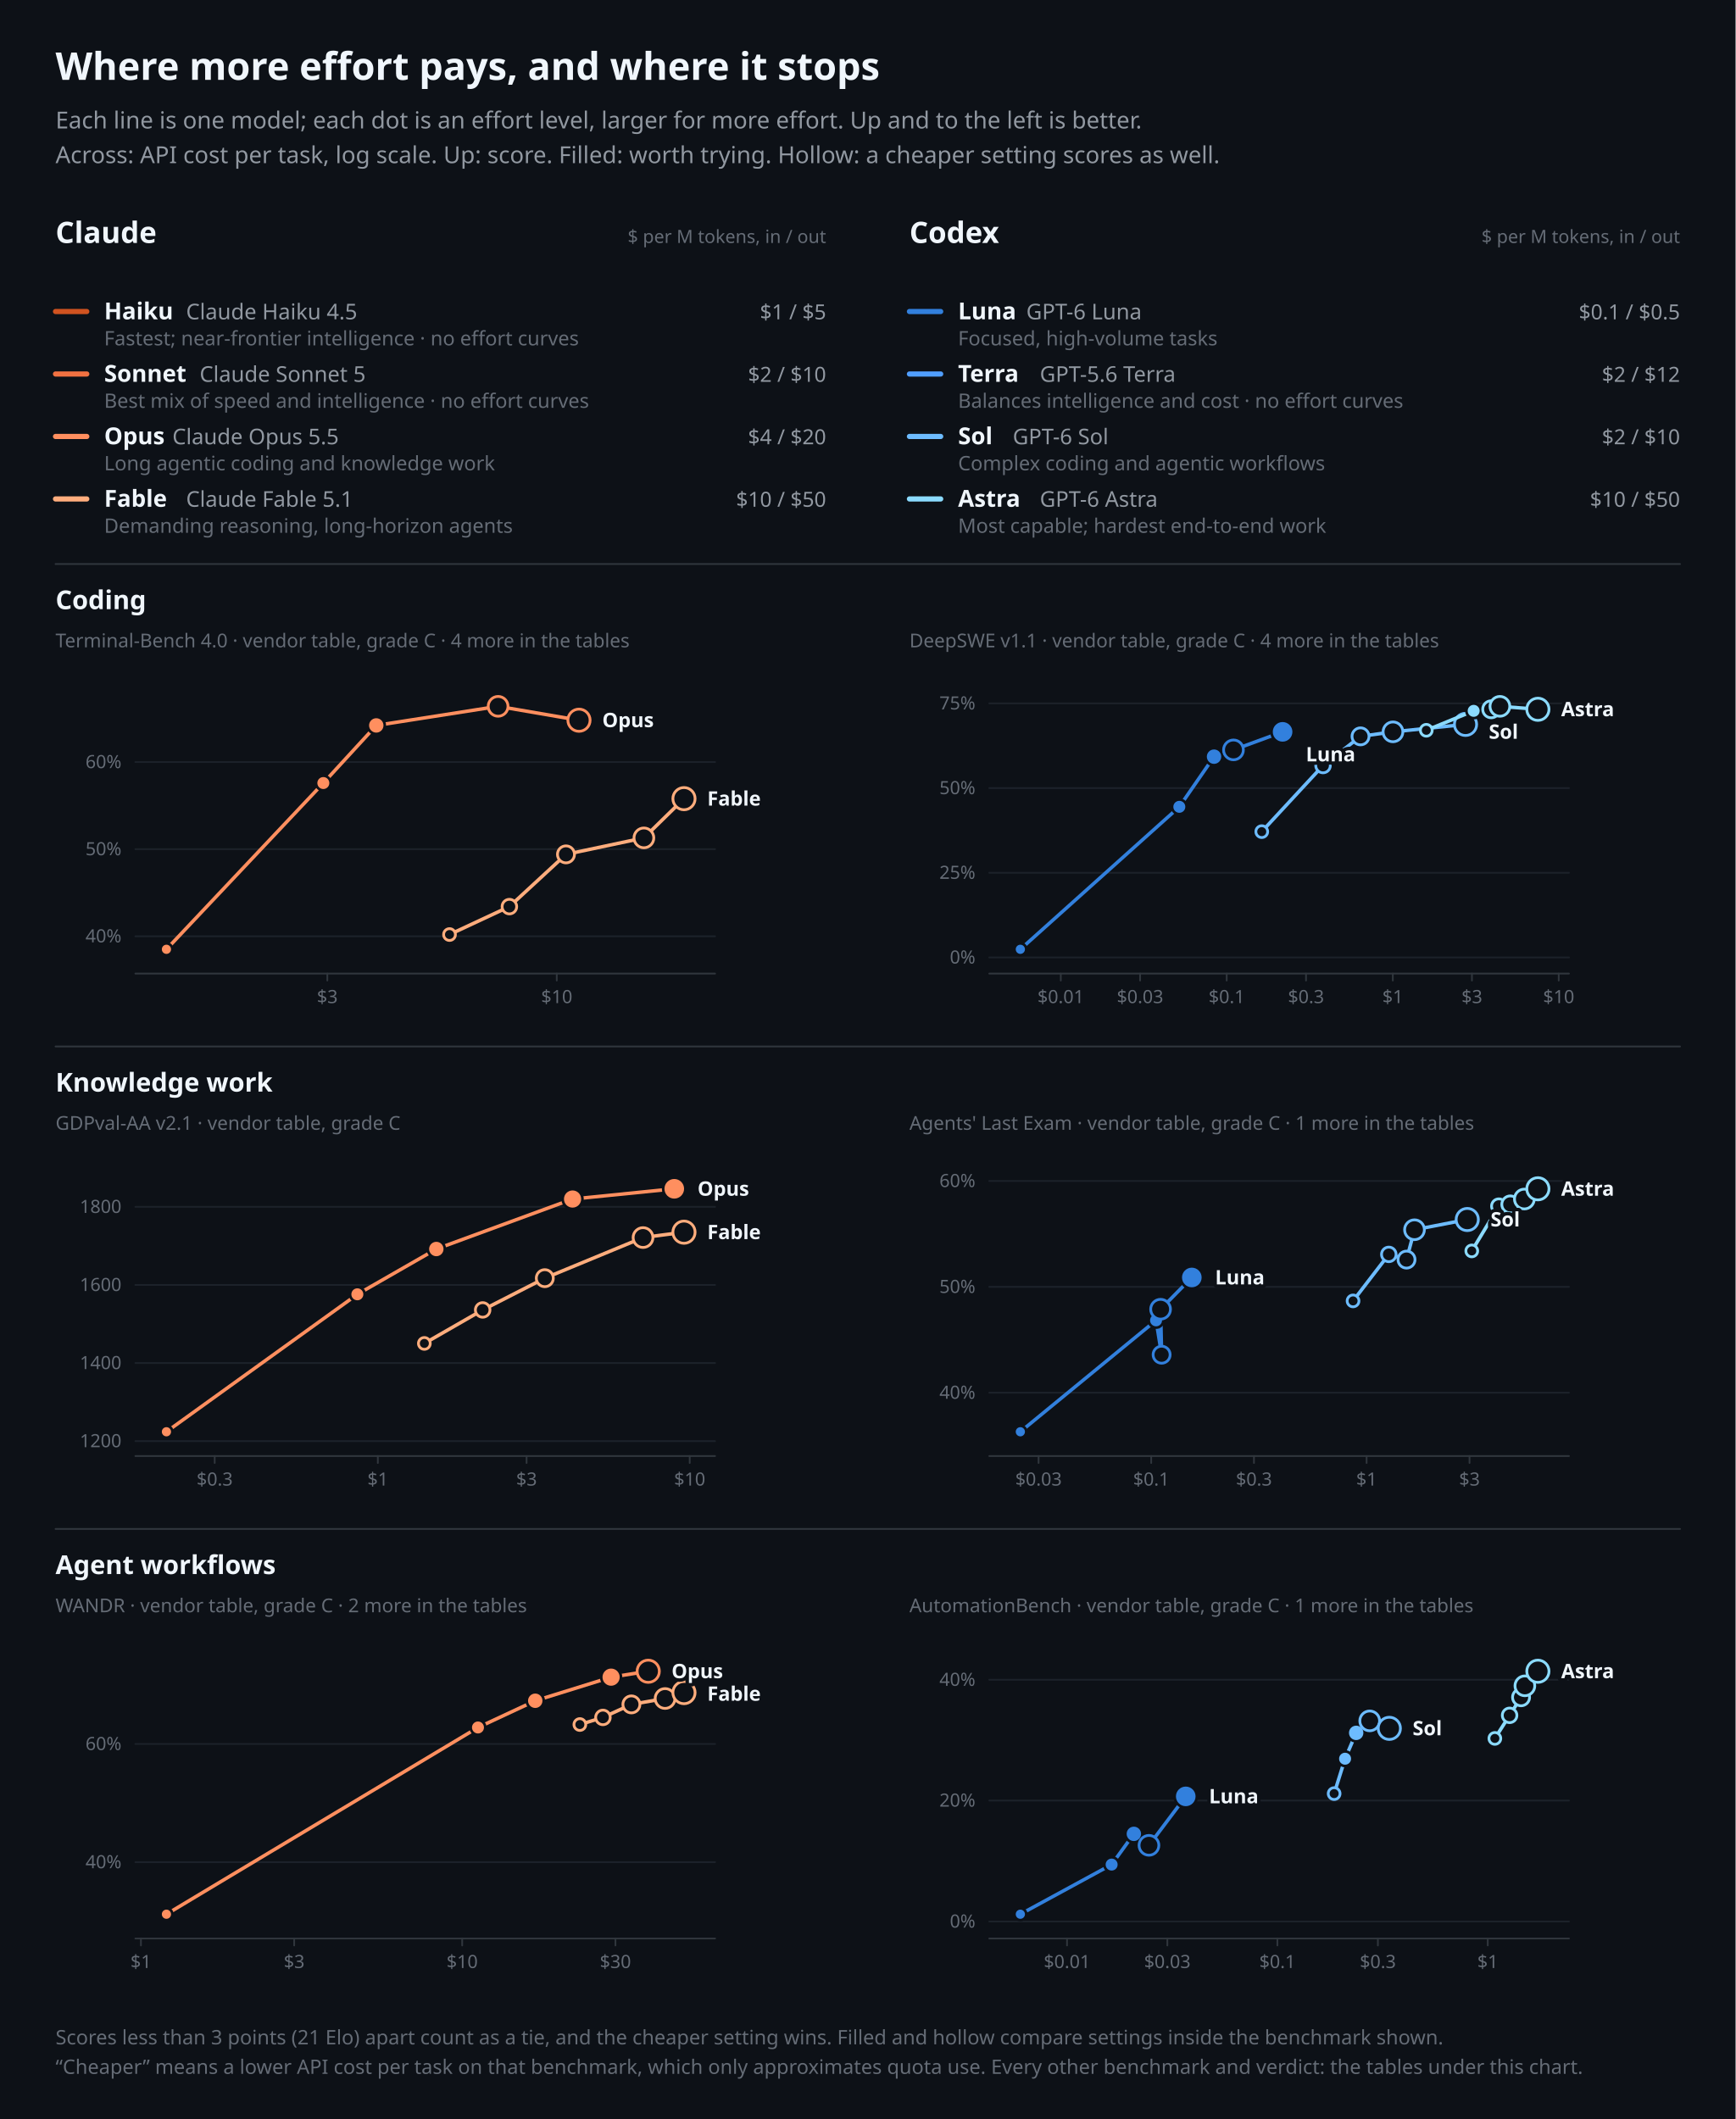
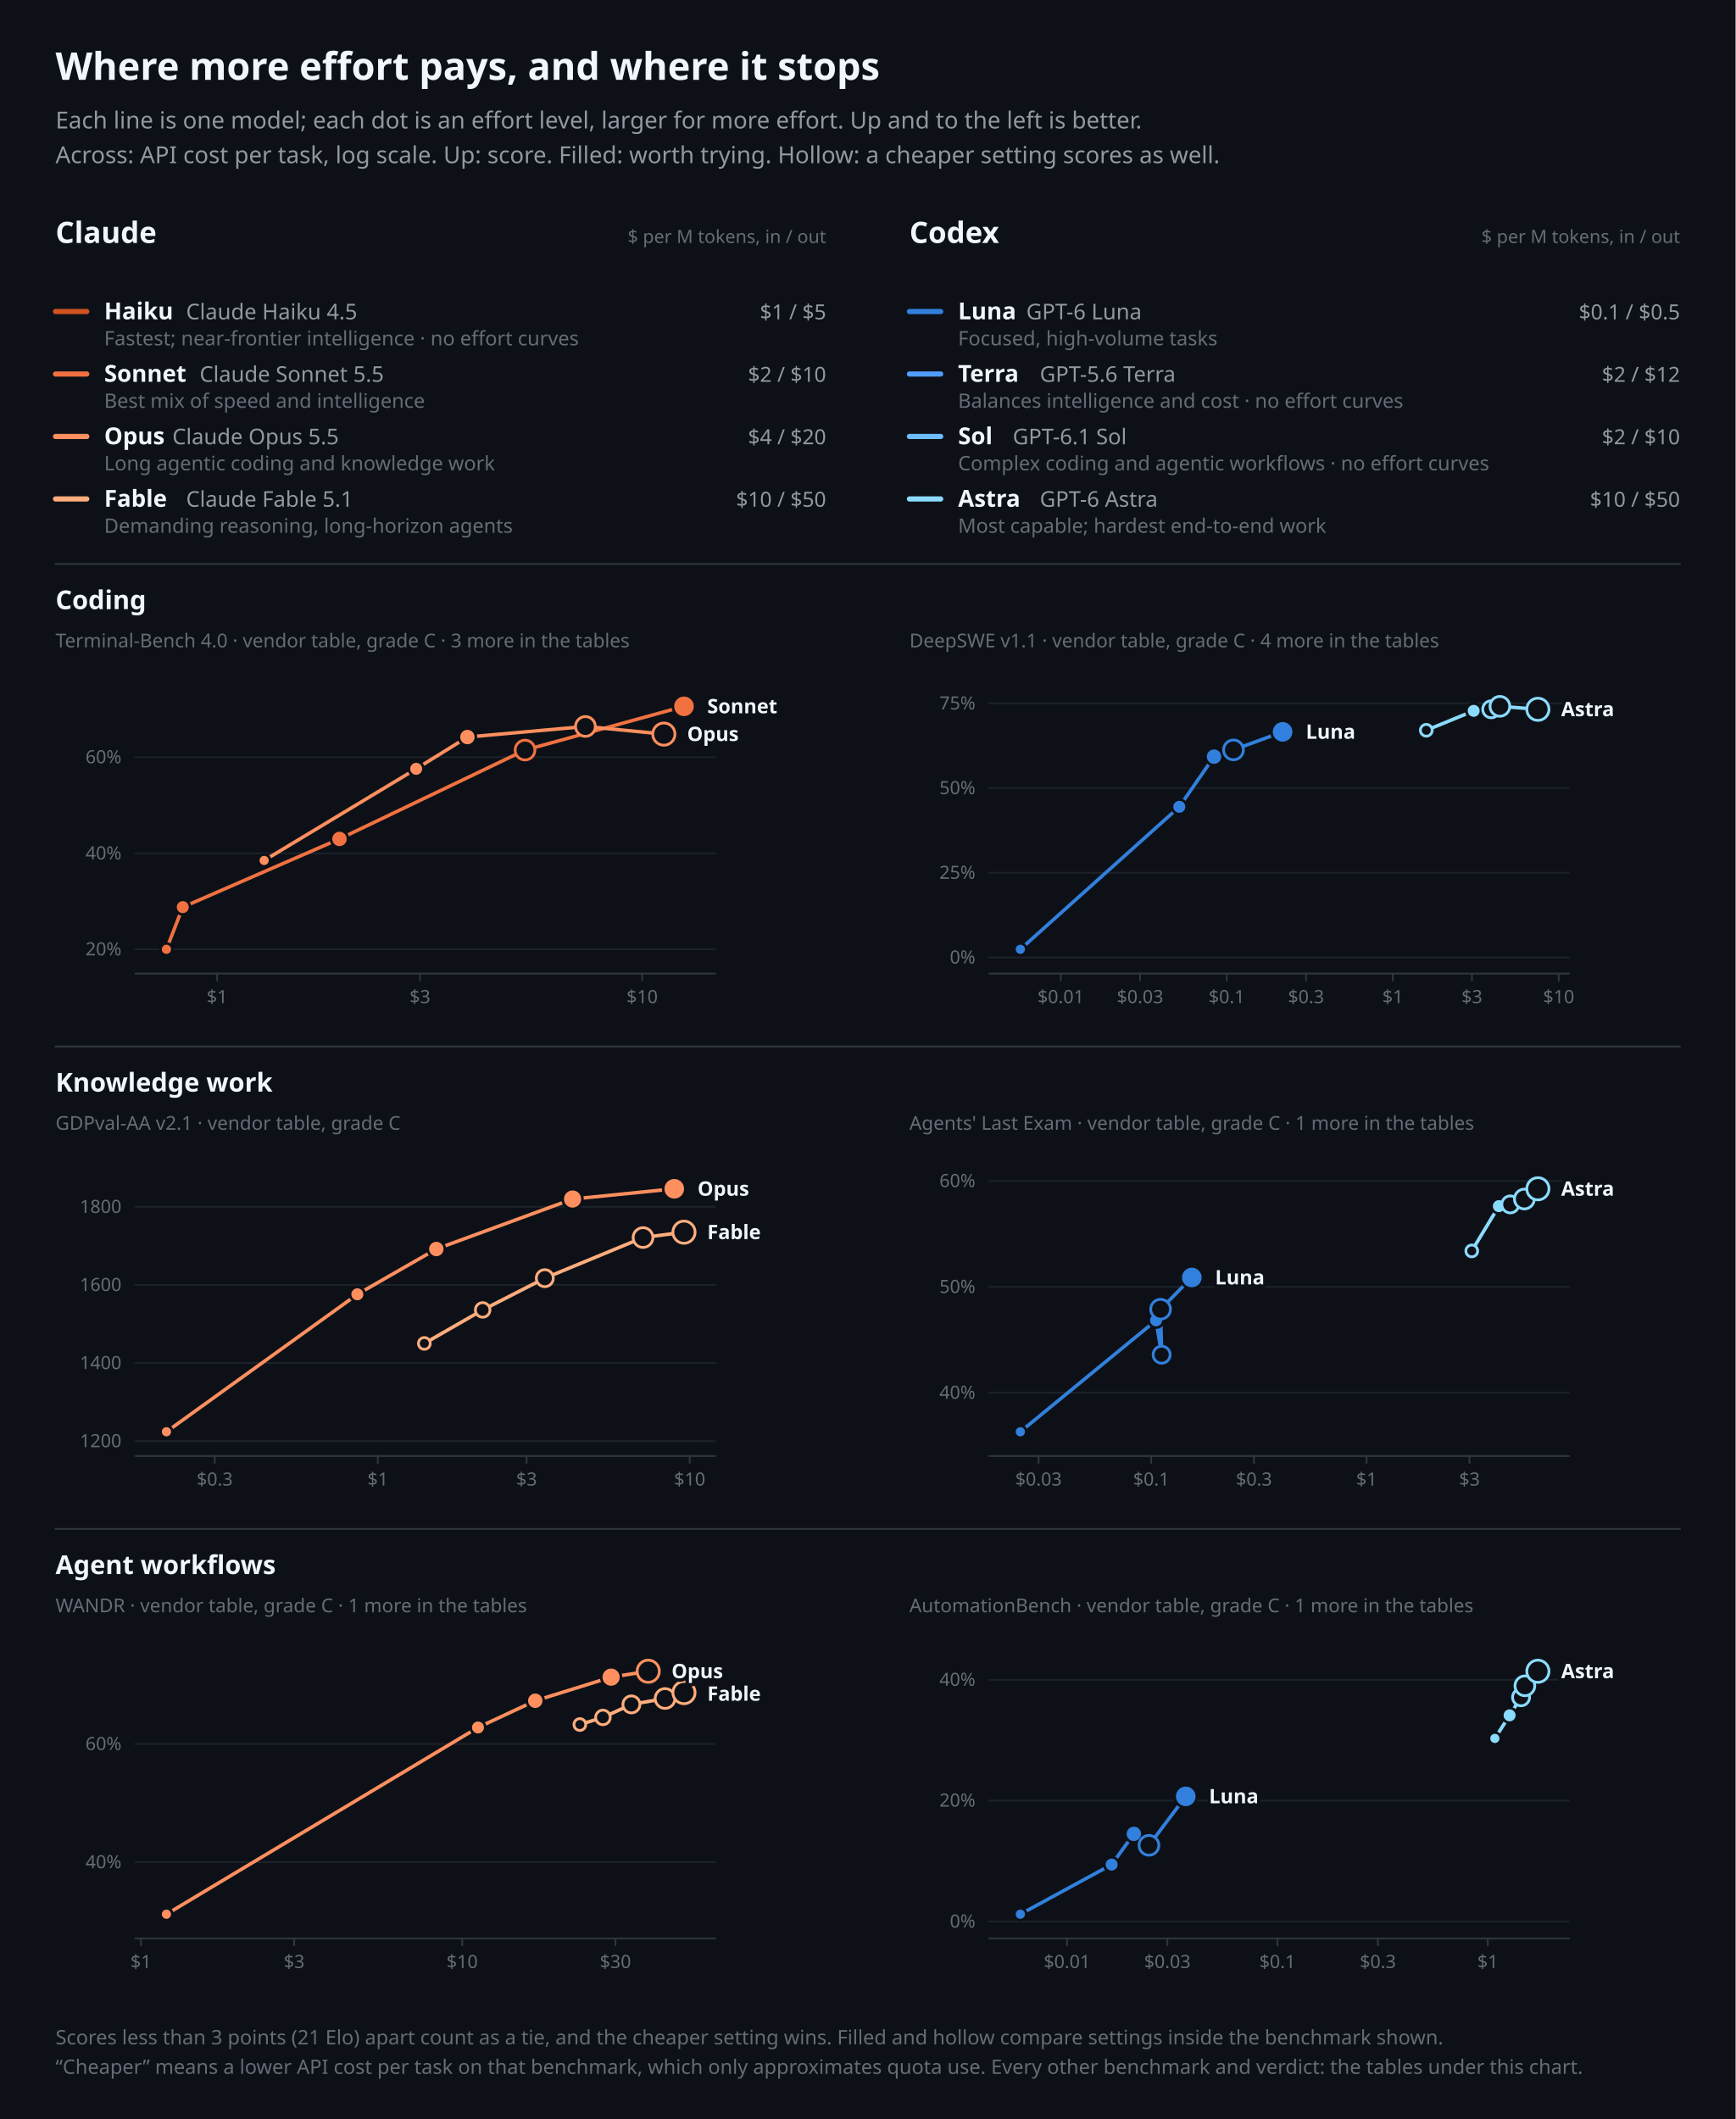
<svg xmlns="http://www.w3.org/2000/svg" width="1000" height="1221" viewBox="0 0 1000 1221" font-family="-apple-system, BlinkMacSystemFont, 'Segoe UI', 'Noto Sans', Helvetica, Arial, sans-serif" role="img">
  <rect width="100%" height="100%" fill="#0d1117" />
  <text x="32.0" y="46.0" font-size="22" font-weight="600" fill="#f0f6fc" text-anchor="start">Where more effort pays, and where it stops</text>
  <text x="32.0" y="74.0" font-size="13.5" font-weight="400" fill="#9198a1" text-anchor="start">Each line is one model; each dot is an effort level, larger for more effort. Up and to the left is better.</text>
  <text x="32.0" y="94.0" font-size="13.5" font-weight="400" fill="#9198a1" text-anchor="start">Across: API cost per task, log scale. Up: score. Filled: worth trying. Hollow: a cheaper setting scores as well.</text>
  <text x="32.0" y="140.0" font-size="17" font-weight="600" fill="#f0f6fc" text-anchor="start">Claude</text>
  <text x="476.0" y="140.0" font-size="10.5" font-weight="400" fill="#656c76" text-anchor="end">$ per M tokens, in / out</text>
  <line x1="32.0" y1="179.5" x2="50.0" y2="179.5" stroke="#d05320" stroke-width="3" stroke-linecap="round" />
  <text x="60.0" y="184.0" font-size="13.5" font-weight="600" fill="#f0f6fc" text-anchor="start">Haiku</text>
  <text x="107.2" y="184.0" font-size="12.5" font-weight="400" fill="#9198a1" text-anchor="start">Claude Haiku 4.5</text>
  <text x="476.0" y="184.0" font-size="12" font-weight="400" fill="#9198a1" text-anchor="end">$1 / $5</text>
  <text x="60.0" y="199.0" font-size="11.5" font-weight="400" fill="#656c76" text-anchor="start">Fastest; near-frontier intelligence · no effort curves</text>
  <line x1="32.0" y1="215.5" x2="50.0" y2="215.5" stroke="#f17141" stroke-width="3" stroke-linecap="round" />
  <text x="60.0" y="220.0" font-size="13.5" font-weight="600" fill="#f0f6fc" text-anchor="start">Sonnet</text>
-   <text x="115.0" y="220.0" font-size="12.5" font-weight="400" fill="#9198a1" text-anchor="start">Claude Sonnet 5</text>
+   <text x="115.0" y="220.0" font-size="12.5" font-weight="400" fill="#9198a1" text-anchor="start">Claude Sonnet 5.5</text>
  <text x="476.0" y="220.0" font-size="12" font-weight="400" fill="#9198a1" text-anchor="end">$2 / $10</text>
-   <text x="60.0" y="235.0" font-size="11.5" font-weight="400" fill="#656c76" text-anchor="start">Best mix of speed and intelligence · no effort curves</text>
+   <text x="60.0" y="235.0" font-size="11.5" font-weight="400" fill="#656c76" text-anchor="start">Best mix of speed and intelligence</text>
  <line x1="32.0" y1="251.5" x2="50.0" y2="251.5" stroke="#ff8f5f" stroke-width="3" stroke-linecap="round" />
  <text x="60.0" y="256.0" font-size="13.5" font-weight="600" fill="#f0f6fc" text-anchor="start">Opus</text>
  <text x="99.3" y="256.0" font-size="12.5" font-weight="400" fill="#9198a1" text-anchor="start">Claude Opus 5.5</text>
  <text x="476.0" y="256.0" font-size="12" font-weight="400" fill="#9198a1" text-anchor="end">$4 / $20</text>
  <text x="60.0" y="271.0" font-size="11.5" font-weight="400" fill="#656c76" text-anchor="start">Long agentic coding and knowledge work</text>
  <line x1="32.0" y1="287.5" x2="50.0" y2="287.5" stroke="#ffad7d" stroke-width="3" stroke-linecap="round" />
  <text x="60.0" y="292.0" font-size="13.5" font-weight="600" fill="#f0f6fc" text-anchor="start">Fable</text>
  <text x="107.2" y="292.0" font-size="12.5" font-weight="400" fill="#9198a1" text-anchor="start">Claude Fable 5.1</text>
  <text x="476.0" y="292.0" font-size="12" font-weight="400" fill="#9198a1" text-anchor="end">$10 / $50</text>
  <text x="60.0" y="307.0" font-size="11.5" font-weight="400" fill="#656c76" text-anchor="start">Demanding reasoning, long-horizon agents</text>
  <text x="524.0" y="140.0" font-size="17" font-weight="600" fill="#f0f6fc" text-anchor="start">Codex</text>
  <text x="968.0" y="140.0" font-size="10.5" font-weight="400" fill="#656c76" text-anchor="end">$ per M tokens, in / out</text>
  <line x1="524.0" y1="179.5" x2="542.0" y2="179.5" stroke="#3280dd" stroke-width="3" stroke-linecap="round" />
  <text x="552.0" y="184.0" font-size="13.5" font-weight="600" fill="#f0f6fc" text-anchor="start">Luna</text>
  <text x="591.3" y="184.0" font-size="12.5" font-weight="400" fill="#9198a1" text-anchor="start">GPT-6 Luna</text>
  <text x="968.0" y="184.0" font-size="12" font-weight="400" fill="#9198a1" text-anchor="end">$0.1 / $0.5</text>
  <text x="552.0" y="199.0" font-size="11.5" font-weight="400" fill="#656c76" text-anchor="start">Focused, high-volume tasks</text>
  <line x1="524.0" y1="215.5" x2="542.0" y2="215.5" stroke="#509efe" stroke-width="3" stroke-linecap="round" />
  <text x="552.0" y="220.0" font-size="13.5" font-weight="600" fill="#f0f6fc" text-anchor="start">Terra</text>
  <text x="599.1" y="220.0" font-size="12.5" font-weight="400" fill="#9198a1" text-anchor="start">GPT-5.6 Terra</text>
  <text x="968.0" y="220.0" font-size="12" font-weight="400" fill="#9198a1" text-anchor="end">$2 / $12</text>
  <text x="552.0" y="235.0" font-size="11.5" font-weight="400" fill="#656c76" text-anchor="start">Balances intelligence and cost · no effort curves</text>
  <line x1="524.0" y1="251.5" x2="542.0" y2="251.5" stroke="#6dbcff" stroke-width="3" stroke-linecap="round" />
  <text x="552.0" y="256.0" font-size="13.5" font-weight="600" fill="#f0f6fc" text-anchor="start">Sol</text>
-   <text x="583.5" y="256.0" font-size="12.5" font-weight="400" fill="#9198a1" text-anchor="start">GPT-6 Sol</text>
+   <text x="583.5" y="256.0" font-size="12.5" font-weight="400" fill="#9198a1" text-anchor="start">GPT-6.1 Sol</text>
  <text x="968.0" y="256.0" font-size="12" font-weight="400" fill="#9198a1" text-anchor="end">$2 / $10</text>
-   <text x="552.0" y="271.0" font-size="11.5" font-weight="400" fill="#656c76" text-anchor="start">Complex coding and agentic workflows</text>
+   <text x="552.0" y="271.0" font-size="11.5" font-weight="400" fill="#656c76" text-anchor="start">Complex coding and agentic workflows · no effort curves</text>
  <line x1="524.0" y1="287.5" x2="542.0" y2="287.5" stroke="#8bdbff" stroke-width="3" stroke-linecap="round" />
  <text x="552.0" y="292.0" font-size="13.5" font-weight="600" fill="#f0f6fc" text-anchor="start">Astra</text>
  <text x="599.1" y="292.0" font-size="12.5" font-weight="400" fill="#9198a1" text-anchor="start">GPT-6 Astra</text>
  <text x="968.0" y="292.0" font-size="12" font-weight="400" fill="#9198a1" text-anchor="end">$10 / $50</text>
  <text x="552.0" y="307.0" font-size="11.5" font-weight="400" fill="#656c76" text-anchor="start">Most capable; hardest end-to-end work</text>
  <line x1="32.0" y1="325.0" x2="968.0" y2="325.0" stroke="#30363d" stroke-width="1" stroke-linecap="round" />
  <text x="32.0" y="351.0" font-size="15" font-weight="600" fill="#f0f6fc" text-anchor="start">Coding</text>
-   <text x="32.0" y="373.0" font-size="11" font-weight="400" fill="#656c76" text-anchor="start">Terminal-Bench 4.0 · vendor table, grade C · 4 more in the tables</text>
-   <line x1="78.0" y1="539.5" x2="412.0" y2="539.5" stroke="#1c222a" stroke-width="1" stroke-linecap="round" />
-   <text x="70.0" y="543.0" font-size="10.5" font-weight="400" fill="#656c76" text-anchor="end">40%</text>
-   <line x1="78.0" y1="489.3" x2="412.0" y2="489.3" stroke="#1c222a" stroke-width="1" stroke-linecap="round" />
-   <text x="70.0" y="492.8" font-size="10.5" font-weight="400" fill="#656c76" text-anchor="end">50%</text>
-   <line x1="78.0" y1="439.1" x2="412.0" y2="439.1" stroke="#1c222a" stroke-width="1" stroke-linecap="round" />
-   <text x="70.0" y="442.6" font-size="10.5" font-weight="400" fill="#656c76" text-anchor="end">60%</text>
+   <text x="32.0" y="373.0" font-size="11" font-weight="400" fill="#656c76" text-anchor="start">Terminal-Bench 4.0 · vendor table, grade C · 3 more in the tables</text>
+   <line x1="78.0" y1="547.0" x2="412.0" y2="547.0" stroke="#1c222a" stroke-width="1" stroke-linecap="round" />
+   <text x="70.0" y="550.5" font-size="10.5" font-weight="400" fill="#656c76" text-anchor="end">20%</text>
+   <line x1="78.0" y1="491.7" x2="412.0" y2="491.7" stroke="#1c222a" stroke-width="1" stroke-linecap="round" />
+   <text x="70.0" y="495.2" font-size="10.5" font-weight="400" fill="#656c76" text-anchor="end">40%</text>
+   <line x1="78.0" y1="436.3" x2="412.0" y2="436.3" stroke="#1c222a" stroke-width="1" stroke-linecap="round" />
+   <text x="70.0" y="439.8" font-size="10.5" font-weight="400" fill="#656c76" text-anchor="end">60%</text>
  <line x1="78.0" y1="561.0" x2="412.0" y2="561.0" stroke="#30363d" stroke-width="1" stroke-linecap="round" />
-   <line x1="188.6" y1="561.0" x2="188.6" y2="565.0" stroke="#30363d" stroke-width="1" stroke-linecap="round" />
-   <text x="188.6" y="578.0" font-size="10.5" font-weight="400" fill="#656c76" text-anchor="middle">$3</text>
-   <line x1="320.8" y1="561.0" x2="320.8" y2="565.0" stroke="#30363d" stroke-width="1" stroke-linecap="round" />
-   <text x="320.8" y="578.0" font-size="10.5" font-weight="400" fill="#656c76" text-anchor="middle">$10</text>
-   <path d="M95.9,547.0 L186.3,451.2 L216.8,418.0 L287.0,407.0 L333.6,415.0" fill="none" stroke="#ff8f5f" stroke-width="2" stroke-linejoin="round" stroke-linecap="round" />
-   <circle cx="95.9" cy="547.0" r="3.4" fill="#ff8f5f" stroke="#0d1117" stroke-width="1.5" />
-   <circle cx="186.3" cy="451.2" r="4.2" fill="#ff8f5f" stroke="#0d1117" stroke-width="1.5" />
-   <circle cx="216.8" cy="418.0" r="4.9" fill="#ff8f5f" stroke="#0d1117" stroke-width="1.5" />
-   <circle cx="287.0" cy="407.0" r="5.7" fill="#0d1117" stroke="#ff8f5f" stroke-width="1.6" />
-   <circle cx="333.6" cy="415.0" r="6.4" fill="#0d1117" stroke="#ff8f5f" stroke-width="1.6" />
-   <path d="M259.0,538.5 L293.5,522.4 L326.1,492.3 L371.0,482.8 L394.1,460.2" fill="none" stroke="#ffad7d" stroke-width="2" stroke-linejoin="round" stroke-linecap="round" />
-   <circle cx="259.0" cy="538.5" r="3.4" fill="#0d1117" stroke="#ffad7d" stroke-width="1.6" />
-   <circle cx="293.5" cy="522.4" r="4.2" fill="#0d1117" stroke="#ffad7d" stroke-width="1.6" />
-   <circle cx="326.1" cy="492.3" r="4.9" fill="#0d1117" stroke="#ffad7d" stroke-width="1.6" />
-   <circle cx="371.0" cy="482.8" r="5.7" fill="#0d1117" stroke="#ffad7d" stroke-width="1.6" />
-   <circle cx="394.1" cy="460.2" r="6.4" fill="#0d1117" stroke="#ffad7d" stroke-width="1.6" />
-   <text x="347.0" y="419.0" font-size="11.5" font-weight="600" fill="#f0f6fc" text-anchor="start" stroke="#0d1117" stroke-width="4" stroke-linejoin="round" paint-order="stroke">Opus</text>
-   <text x="407.5" y="464.2" font-size="11.5" font-weight="600" fill="#f0f6fc" text-anchor="start" stroke="#0d1117" stroke-width="4" stroke-linejoin="round" paint-order="stroke">Fable</text>
+   <line x1="125.1" y1="561.0" x2="125.1" y2="565.0" stroke="#30363d" stroke-width="1" stroke-linecap="round" />
+   <text x="125.1" y="578.0" font-size="10.5" font-weight="400" fill="#656c76" text-anchor="middle">$1</text>
+   <line x1="242.0" y1="561.0" x2="242.0" y2="565.0" stroke="#30363d" stroke-width="1" stroke-linecap="round" />
+   <text x="242.0" y="578.0" font-size="10.5" font-weight="400" fill="#656c76" text-anchor="middle">$3</text>
+   <line x1="370.0" y1="561.0" x2="370.0" y2="565.0" stroke="#30363d" stroke-width="1" stroke-linecap="round" />
+   <text x="370.0" y="578.0" font-size="10.5" font-weight="400" fill="#656c76" text-anchor="middle">$10</text>
+   <path d="M95.9,547.0 L105.3,522.7 L195.6,483.4 L302.5,432.2 L394.1,407.0" fill="none" stroke="#f17141" stroke-width="2" stroke-linejoin="round" stroke-linecap="round" />
+   <circle cx="95.9" cy="547.0" r="3.4" fill="#f17141" stroke="#0d1117" stroke-width="1.5" />
+   <circle cx="105.3" cy="522.7" r="4.2" fill="#f17141" stroke="#0d1117" stroke-width="1.5" />
+   <circle cx="195.6" cy="483.4" r="4.9" fill="#f17141" stroke="#0d1117" stroke-width="1.5" />
+   <circle cx="302.5" cy="432.2" r="5.7" fill="#0d1117" stroke="#f17141" stroke-width="1.6" />
+   <circle cx="394.1" cy="407.0" r="6.4" fill="#f17141" stroke="#0d1117" stroke-width="1.5" />
+   <path d="M152.2,495.8 L239.8,443.0 L269.3,424.7 L337.3,418.6 L382.5,423.0" fill="none" stroke="#ff8f5f" stroke-width="2" stroke-linejoin="round" stroke-linecap="round" />
+   <circle cx="152.2" cy="495.8" r="3.4" fill="#ff8f5f" stroke="#0d1117" stroke-width="1.5" />
+   <circle cx="239.8" cy="443.0" r="4.2" fill="#ff8f5f" stroke="#0d1117" stroke-width="1.5" />
+   <circle cx="269.3" cy="424.7" r="4.9" fill="#ff8f5f" stroke="#0d1117" stroke-width="1.5" />
+   <circle cx="337.3" cy="418.6" r="5.7" fill="#0d1117" stroke="#ff8f5f" stroke-width="1.6" />
+   <circle cx="382.5" cy="423.0" r="6.4" fill="#0d1117" stroke="#ff8f5f" stroke-width="1.6" />
+   <text x="407.5" y="411.0" font-size="11.5" font-weight="600" fill="#f0f6fc" text-anchor="start" stroke="#0d1117" stroke-width="4" stroke-linejoin="round" paint-order="stroke">Sonnet</text>
+   <text x="395.9" y="427.0" font-size="11.5" font-weight="600" fill="#f0f6fc" text-anchor="start" stroke="#0d1117" stroke-width="4" stroke-linejoin="round" paint-order="stroke">Opus</text>
  <text x="524.0" y="373.0" font-size="11" font-weight="400" fill="#656c76" text-anchor="start">DeepSWE v1.1 · vendor table, grade C · 4 more in the tables</text>
  <line x1="570.0" y1="551.7" x2="904.0" y2="551.7" stroke="#1c222a" stroke-width="1" stroke-linecap="round" />
  <text x="562.0" y="555.2" font-size="10.5" font-weight="400" fill="#656c76" text-anchor="end">0%</text>
  <line x1="570.0" y1="502.9" x2="904.0" y2="502.9" stroke="#1c222a" stroke-width="1" stroke-linecap="round" />
  <text x="562.0" y="506.4" font-size="10.5" font-weight="400" fill="#656c76" text-anchor="end">25%</text>
  <line x1="570.0" y1="454.1" x2="904.0" y2="454.1" stroke="#1c222a" stroke-width="1" stroke-linecap="round" />
  <text x="562.0" y="457.6" font-size="10.5" font-weight="400" fill="#656c76" text-anchor="end">50%</text>
  <line x1="570.0" y1="405.3" x2="904.0" y2="405.3" stroke="#1c222a" stroke-width="1" stroke-linecap="round" />
  <text x="562.0" y="408.8" font-size="10.5" font-weight="400" fill="#656c76" text-anchor="end">75%</text>
  <line x1="570.0" y1="561.0" x2="904.0" y2="561.0" stroke="#30363d" stroke-width="1" stroke-linecap="round" />
  <line x1="611.2" y1="561.0" x2="611.2" y2="565.0" stroke="#30363d" stroke-width="1" stroke-linecap="round" />
  <text x="611.2" y="578.0" font-size="10.5" font-weight="400" fill="#656c76" text-anchor="middle">$0.01</text>
  <line x1="656.9" y1="561.0" x2="656.9" y2="565.0" stroke="#30363d" stroke-width="1" stroke-linecap="round" />
  <text x="656.9" y="578.0" font-size="10.5" font-weight="400" fill="#656c76" text-anchor="middle">$0.03</text>
  <line x1="706.8" y1="561.0" x2="706.8" y2="565.0" stroke="#30363d" stroke-width="1" stroke-linecap="round" />
  <text x="706.8" y="578.0" font-size="10.5" font-weight="400" fill="#656c76" text-anchor="middle">$0.1</text>
  <line x1="752.5" y1="561.0" x2="752.5" y2="565.0" stroke="#30363d" stroke-width="1" stroke-linecap="round" />
  <text x="752.5" y="578.0" font-size="10.5" font-weight="400" fill="#656c76" text-anchor="middle">$0.3</text>
  <line x1="802.5" y1="561.0" x2="802.5" y2="565.0" stroke="#30363d" stroke-width="1" stroke-linecap="round" />
  <text x="802.5" y="578.0" font-size="10.5" font-weight="400" fill="#656c76" text-anchor="middle">$1</text>
  <line x1="848.1" y1="561.0" x2="848.1" y2="565.0" stroke="#30363d" stroke-width="1" stroke-linecap="round" />
  <text x="848.1" y="578.0" font-size="10.5" font-weight="400" fill="#656c76" text-anchor="middle">$3</text>
  <line x1="898.1" y1="561.0" x2="898.1" y2="565.0" stroke="#30363d" stroke-width="1" stroke-linecap="round" />
  <text x="898.1" y="578.0" font-size="10.5" font-weight="400" fill="#656c76" text-anchor="middle">$10</text>
  <path d="M587.9,547.0 L679.5,464.9 L699.5,436.0 L710.7,432.1 L739.0,421.7" fill="none" stroke="#3280dd" stroke-width="2" stroke-linejoin="round" stroke-linecap="round" />
  <circle cx="587.9" cy="547.0" r="3.4" fill="#3280dd" stroke="#0d1117" stroke-width="1.5" />
  <circle cx="679.5" cy="464.9" r="4.2" fill="#3280dd" stroke="#0d1117" stroke-width="1.5" />
  <circle cx="699.5" cy="436.0" r="4.9" fill="#3280dd" stroke="#0d1117" stroke-width="1.5" />
  <circle cx="710.7" cy="432.1" r="5.7" fill="#0d1117" stroke="#3280dd" stroke-width="1.6" />
  <circle cx="739.0" cy="421.7" r="6.4" fill="#3280dd" stroke="#0d1117" stroke-width="1.5" />
-   <path d="M727.0,479.2 L762.3,441.1 L783.9,424.3 L802.6,421.7 L844.4,417.4" fill="none" stroke="#6dbcff" stroke-width="2" stroke-linejoin="round" stroke-linecap="round" />
-   <circle cx="727.0" cy="479.2" r="3.4" fill="#0d1117" stroke="#6dbcff" stroke-width="1.6" />
-   <circle cx="762.3" cy="441.1" r="4.2" fill="#0d1117" stroke="#6dbcff" stroke-width="1.6" />
-   <circle cx="783.9" cy="424.3" r="4.9" fill="#0d1117" stroke="#6dbcff" stroke-width="1.6" />
-   <circle cx="802.6" cy="421.7" r="5.7" fill="#0d1117" stroke="#6dbcff" stroke-width="1.6" />
-   <circle cx="844.4" cy="417.4" r="6.4" fill="#0d1117" stroke="#6dbcff" stroke-width="1.6" />
  <path d="M821.8,420.8 L849.1,409.6 L859.2,408.7 L864.2,407.0 L886.1,408.7" fill="none" stroke="#8bdbff" stroke-width="2" stroke-linejoin="round" stroke-linecap="round" />
  <circle cx="821.8" cy="420.8" r="3.4" fill="#0d1117" stroke="#8bdbff" stroke-width="1.6" />
  <circle cx="849.1" cy="409.6" r="4.2" fill="#8bdbff" stroke="#0d1117" stroke-width="1.5" />
  <circle cx="859.2" cy="408.7" r="4.9" fill="#0d1117" stroke="#8bdbff" stroke-width="1.6" />
  <circle cx="864.2" cy="407.0" r="5.7" fill="#0d1117" stroke="#8bdbff" stroke-width="1.6" />
  <circle cx="886.1" cy="408.7" r="6.4" fill="#0d1117" stroke="#8bdbff" stroke-width="1.6" />
  <text x="899.5" y="412.7" font-size="11.5" font-weight="600" fill="#f0f6fc" text-anchor="start" stroke="#0d1117" stroke-width="4" stroke-linejoin="round" paint-order="stroke">Astra</text>
-   <text x="857.8" y="425.7" font-size="11.5" font-weight="600" fill="#f0f6fc" text-anchor="start" stroke="#0d1117" stroke-width="4" stroke-linejoin="round" paint-order="stroke">Sol</text>
-   <text x="752.4" y="438.7" font-size="11.5" font-weight="600" fill="#f0f6fc" text-anchor="start" stroke="#0d1117" stroke-width="4" stroke-linejoin="round" paint-order="stroke">Luna</text>
+   <text x="752.4" y="425.7" font-size="11.5" font-weight="600" fill="#f0f6fc" text-anchor="start" stroke="#0d1117" stroke-width="4" stroke-linejoin="round" paint-order="stroke">Luna</text>
  <line x1="32.0" y1="603.0" x2="968.0" y2="603.0" stroke="#30363d" stroke-width="1" stroke-linecap="round" />
  <text x="32.0" y="629.0" font-size="15" font-weight="600" fill="#f0f6fc" text-anchor="start">Knowledge work</text>
  <text x="32.0" y="651.0" font-size="11" font-weight="400" fill="#656c76" text-anchor="start">GDPval-AA v2.1 · vendor table, grade C</text>
  <line x1="78.0" y1="830.4" x2="412.0" y2="830.4" stroke="#1c222a" stroke-width="1" stroke-linecap="round" />
  <text x="70.0" y="833.9" font-size="10.5" font-weight="400" fill="#656c76" text-anchor="end">1200</text>
  <line x1="78.0" y1="785.4" x2="412.0" y2="785.4" stroke="#1c222a" stroke-width="1" stroke-linecap="round" />
  <text x="70.0" y="788.9" font-size="10.5" font-weight="400" fill="#656c76" text-anchor="end">1400</text>
  <line x1="78.0" y1="740.4" x2="412.0" y2="740.4" stroke="#1c222a" stroke-width="1" stroke-linecap="round" />
  <text x="70.0" y="743.9" font-size="10.5" font-weight="400" fill="#656c76" text-anchor="end">1600</text>
  <line x1="78.0" y1="695.4" x2="412.0" y2="695.4" stroke="#1c222a" stroke-width="1" stroke-linecap="round" />
  <text x="70.0" y="698.9" font-size="10.5" font-weight="400" fill="#656c76" text-anchor="end">1800</text>
  <line x1="78.0" y1="839.0" x2="412.0" y2="839.0" stroke="#30363d" stroke-width="1" stroke-linecap="round" />
  <line x1="123.7" y1="839.0" x2="123.7" y2="843.0" stroke="#30363d" stroke-width="1" stroke-linecap="round" />
  <text x="123.7" y="856.0" font-size="10.5" font-weight="400" fill="#656c76" text-anchor="middle">$0.3</text>
  <line x1="217.7" y1="839.0" x2="217.7" y2="843.0" stroke="#30363d" stroke-width="1" stroke-linecap="round" />
  <text x="217.7" y="856.0" font-size="10.5" font-weight="400" fill="#656c76" text-anchor="middle">$1</text>
  <line x1="303.4" y1="839.0" x2="303.4" y2="843.0" stroke="#30363d" stroke-width="1" stroke-linecap="round" />
  <text x="303.4" y="856.0" font-size="10.5" font-weight="400" fill="#656c76" text-anchor="middle">$3</text>
  <line x1="397.4" y1="839.0" x2="397.4" y2="843.0" stroke="#30363d" stroke-width="1" stroke-linecap="round" />
  <text x="397.4" y="856.0" font-size="10.5" font-weight="400" fill="#656c76" text-anchor="middle">$10</text>
  <path d="M95.9,825.0 L205.9,745.8 L251.4,719.7 L329.9,690.9 L388.5,685.0" fill="none" stroke="#ff8f5f" stroke-width="2" stroke-linejoin="round" stroke-linecap="round" />
  <circle cx="95.9" cy="825.0" r="3.4" fill="#ff8f5f" stroke="#0d1117" stroke-width="1.5" />
  <circle cx="205.9" cy="745.8" r="4.2" fill="#ff8f5f" stroke="#0d1117" stroke-width="1.5" />
  <circle cx="251.4" cy="719.7" r="4.9" fill="#ff8f5f" stroke="#0d1117" stroke-width="1.5" />
  <circle cx="329.9" cy="690.9" r="5.7" fill="#ff8f5f" stroke="#0d1117" stroke-width="1.5" />
  <circle cx="388.5" cy="685.0" r="6.4" fill="#ff8f5f" stroke="#0d1117" stroke-width="1.5" />
  <path d="M244.5,774.1 L278.1,754.8 L313.9,736.5 L370.5,713.1 L394.1,710.0" fill="none" stroke="#ffad7d" stroke-width="2" stroke-linejoin="round" stroke-linecap="round" />
  <circle cx="244.5" cy="774.1" r="3.4" fill="#0d1117" stroke="#ffad7d" stroke-width="1.6" />
  <circle cx="278.1" cy="754.8" r="4.2" fill="#0d1117" stroke="#ffad7d" stroke-width="1.6" />
  <circle cx="313.9" cy="736.5" r="4.9" fill="#0d1117" stroke="#ffad7d" stroke-width="1.6" />
  <circle cx="370.5" cy="713.1" r="5.7" fill="#0d1117" stroke="#ffad7d" stroke-width="1.6" />
  <circle cx="394.1" cy="710.0" r="6.4" fill="#0d1117" stroke="#ffad7d" stroke-width="1.6" />
  <text x="401.9" y="689.0" font-size="11.5" font-weight="600" fill="#f0f6fc" text-anchor="start" stroke="#0d1117" stroke-width="4" stroke-linejoin="round" paint-order="stroke">Opus</text>
  <text x="407.5" y="714.0" font-size="11.5" font-weight="600" fill="#f0f6fc" text-anchor="start" stroke="#0d1117" stroke-width="4" stroke-linejoin="round" paint-order="stroke">Fable</text>
  <text x="524.0" y="651.0" font-size="11" font-weight="400" fill="#656c76" text-anchor="start">Agents' Last Exam · vendor table, grade C · 1 more in the tables</text>
  <line x1="570.0" y1="802.5" x2="904.0" y2="802.5" stroke="#1c222a" stroke-width="1" stroke-linecap="round" />
  <text x="562.0" y="806.0" font-size="10.5" font-weight="400" fill="#656c76" text-anchor="end">40%</text>
  <line x1="570.0" y1="741.5" x2="904.0" y2="741.5" stroke="#1c222a" stroke-width="1" stroke-linecap="round" />
  <text x="562.0" y="745.0" font-size="10.5" font-weight="400" fill="#656c76" text-anchor="end">50%</text>
  <line x1="570.0" y1="680.5" x2="904.0" y2="680.5" stroke="#1c222a" stroke-width="1" stroke-linecap="round" />
  <text x="562.0" y="684.0" font-size="10.5" font-weight="400" fill="#656c76" text-anchor="end">60%</text>
  <line x1="570.0" y1="839.0" x2="904.0" y2="839.0" stroke="#30363d" stroke-width="1" stroke-linecap="round" />
  <line x1="598.4" y1="839.0" x2="598.4" y2="843.0" stroke="#30363d" stroke-width="1" stroke-linecap="round" />
  <text x="598.4" y="856.0" font-size="10.5" font-weight="400" fill="#656c76" text-anchor="middle">$0.03</text>
  <line x1="663.3" y1="839.0" x2="663.3" y2="843.0" stroke="#30363d" stroke-width="1" stroke-linecap="round" />
  <text x="663.3" y="856.0" font-size="10.5" font-weight="400" fill="#656c76" text-anchor="middle">$0.1</text>
  <line x1="722.5" y1="839.0" x2="722.5" y2="843.0" stroke="#30363d" stroke-width="1" stroke-linecap="round" />
  <text x="722.5" y="856.0" font-size="10.5" font-weight="400" fill="#656c76" text-anchor="middle">$0.3</text>
  <line x1="787.4" y1="839.0" x2="787.4" y2="843.0" stroke="#30363d" stroke-width="1" stroke-linecap="round" />
  <text x="787.4" y="856.0" font-size="10.5" font-weight="400" fill="#656c76" text-anchor="middle">$1</text>
  <line x1="846.7" y1="839.0" x2="846.7" y2="843.0" stroke="#30363d" stroke-width="1" stroke-linecap="round" />
  <text x="846.7" y="856.0" font-size="10.5" font-weight="400" fill="#656c76" text-anchor="middle">$3</text>
  <path d="M587.9,825.0 L666.1,760.8 L669.3,780.6 L668.7,754.4 L686.7,736.1" fill="none" stroke="#3280dd" stroke-width="2" stroke-linejoin="round" stroke-linecap="round" />
  <circle cx="587.9" cy="825.0" r="3.4" fill="#3280dd" stroke="#0d1117" stroke-width="1.5" />
  <circle cx="666.1" cy="760.8" r="4.2" fill="#3280dd" stroke="#0d1117" stroke-width="1.5" />
  <circle cx="669.3" cy="780.6" r="4.9" fill="#0d1117" stroke="#3280dd" stroke-width="1.6" />
  <circle cx="668.7" cy="754.4" r="5.7" fill="#0d1117" stroke="#3280dd" stroke-width="1.6" />
  <circle cx="686.7" cy="736.1" r="6.4" fill="#3280dd" stroke="#0d1117" stroke-width="1.5" />
-   <path d="M779.6,749.6 L800.2,722.8 L810.4,725.8 L815.0,708.6 L845.4,702.7" fill="none" stroke="#6dbcff" stroke-width="2" stroke-linejoin="round" stroke-linecap="round" />
-   <circle cx="779.6" cy="749.6" r="3.4" fill="#0d1117" stroke="#6dbcff" stroke-width="1.6" />
-   <circle cx="800.2" cy="722.8" r="4.2" fill="#0d1117" stroke="#6dbcff" stroke-width="1.6" />
-   <circle cx="810.4" cy="725.8" r="4.9" fill="#0d1117" stroke="#6dbcff" stroke-width="1.6" />
-   <circle cx="815.0" cy="708.6" r="5.7" fill="#0d1117" stroke="#6dbcff" stroke-width="1.6" />
-   <circle cx="845.4" cy="702.7" r="6.4" fill="#0d1117" stroke="#6dbcff" stroke-width="1.6" />
  <path d="M848.0,720.8 L863.6,695.0 L870.2,694.0 L878.3,690.9 L886.1,685.0" fill="none" stroke="#8bdbff" stroke-width="2" stroke-linejoin="round" stroke-linecap="round" />
  <circle cx="848.0" cy="720.8" r="3.4" fill="#0d1117" stroke="#8bdbff" stroke-width="1.6" />
-   <circle cx="863.6" cy="695.0" r="4.2" fill="#0d1117" stroke="#8bdbff" stroke-width="1.6" />
+   <circle cx="863.6" cy="695.0" r="4.2" fill="#8bdbff" stroke="#0d1117" stroke-width="1.5" />
  <circle cx="870.2" cy="694.0" r="4.9" fill="#0d1117" stroke="#8bdbff" stroke-width="1.6" />
  <circle cx="878.3" cy="690.9" r="5.7" fill="#0d1117" stroke="#8bdbff" stroke-width="1.6" />
  <circle cx="886.1" cy="685.0" r="6.4" fill="#0d1117" stroke="#8bdbff" stroke-width="1.6" />
  <text x="899.5" y="689.0" font-size="11.5" font-weight="600" fill="#f0f6fc" text-anchor="start" stroke="#0d1117" stroke-width="4" stroke-linejoin="round" paint-order="stroke">Astra</text>
-   <text x="858.8" y="706.7" font-size="11.5" font-weight="600" fill="#f0f6fc" text-anchor="start" stroke="#0d1117" stroke-width="4" stroke-linejoin="round" paint-order="stroke">Sol</text>
  <text x="700.1" y="740.1" font-size="11.5" font-weight="600" fill="#f0f6fc" text-anchor="start" stroke="#0d1117" stroke-width="4" stroke-linejoin="round" paint-order="stroke">Luna</text>
  <line x1="32.0" y1="881.0" x2="968.0" y2="881.0" stroke="#30363d" stroke-width="1" stroke-linecap="round" />
  <text x="32.0" y="907.0" font-size="15" font-weight="600" fill="#f0f6fc" text-anchor="start">Agent workflows</text>
-   <text x="32.0" y="929.0" font-size="11" font-weight="400" fill="#656c76" text-anchor="start">WANDR · vendor table, grade C · 2 more in the tables</text>
+   <text x="32.0" y="929.0" font-size="11" font-weight="400" fill="#656c76" text-anchor="start">WANDR · vendor table, grade C · 1 more in the tables</text>
  <line x1="78.0" y1="1073.0" x2="412.0" y2="1073.0" stroke="#1c222a" stroke-width="1" stroke-linecap="round" />
  <text x="70.0" y="1076.5" font-size="10.5" font-weight="400" fill="#656c76" text-anchor="end">40%</text>
  <line x1="78.0" y1="1004.9" x2="412.0" y2="1004.9" stroke="#1c222a" stroke-width="1" stroke-linecap="round" />
  <text x="70.0" y="1008.4" font-size="10.5" font-weight="400" fill="#656c76" text-anchor="end">60%</text>
  <line x1="78.0" y1="1117.0" x2="412.0" y2="1117.0" stroke="#30363d" stroke-width="1" stroke-linecap="round" />
  <line x1="81.2" y1="1117.0" x2="81.2" y2="1121.0" stroke="#30363d" stroke-width="1" stroke-linecap="round" />
  <text x="81.2" y="1134.0" font-size="10.5" font-weight="400" fill="#656c76" text-anchor="middle">$1</text>
  <line x1="169.5" y1="1117.0" x2="169.5" y2="1121.0" stroke="#30363d" stroke-width="1" stroke-linecap="round" />
  <text x="169.5" y="1134.0" font-size="10.5" font-weight="400" fill="#656c76" text-anchor="middle">$3</text>
  <line x1="266.3" y1="1117.0" x2="266.3" y2="1121.0" stroke="#30363d" stroke-width="1" stroke-linecap="round" />
  <text x="266.3" y="1134.0" font-size="10.5" font-weight="400" fill="#656c76" text-anchor="middle">$10</text>
  <line x1="354.6" y1="1117.0" x2="354.6" y2="1121.0" stroke="#30363d" stroke-width="1" stroke-linecap="round" />
  <text x="354.6" y="1134.0" font-size="10.5" font-weight="400" fill="#656c76" text-anchor="middle">$30</text>
  <path d="M95.9,1103.0 L275.4,995.4 L308.4,980.0 L352.1,966.4 L373.5,963.0" fill="none" stroke="#ff8f5f" stroke-width="2" stroke-linejoin="round" stroke-linecap="round" />
  <circle cx="95.9" cy="1103.0" r="3.4" fill="#ff8f5f" stroke="#0d1117" stroke-width="1.5" />
  <circle cx="275.4" cy="995.4" r="4.2" fill="#ff8f5f" stroke="#0d1117" stroke-width="1.5" />
  <circle cx="308.4" cy="980.0" r="4.9" fill="#ff8f5f" stroke="#0d1117" stroke-width="1.5" />
  <circle cx="352.1" cy="966.4" r="5.7" fill="#ff8f5f" stroke="#0d1117" stroke-width="1.5" />
  <circle cx="373.5" cy="963.0" r="6.4" fill="#0d1117" stroke="#ff8f5f" stroke-width="1.6" />
  <path d="M334.1,993.7 L347.4,989.6 L363.8,982.1 L383.2,978.7 L394.1,975.3" fill="none" stroke="#ffad7d" stroke-width="2" stroke-linejoin="round" stroke-linecap="round" />
  <circle cx="334.1" cy="993.7" r="3.4" fill="#0d1117" stroke="#ffad7d" stroke-width="1.6" />
  <circle cx="347.4" cy="989.6" r="4.2" fill="#0d1117" stroke="#ffad7d" stroke-width="1.6" />
  <circle cx="363.8" cy="982.1" r="4.9" fill="#0d1117" stroke="#ffad7d" stroke-width="1.6" />
  <circle cx="383.2" cy="978.7" r="5.7" fill="#0d1117" stroke="#ffad7d" stroke-width="1.6" />
  <circle cx="394.1" cy="975.3" r="6.4" fill="#0d1117" stroke="#ffad7d" stroke-width="1.6" />
  <text x="386.9" y="967.0" font-size="11.5" font-weight="600" fill="#f0f6fc" text-anchor="start" stroke="#0d1117" stroke-width="4" stroke-linejoin="round" paint-order="stroke">Opus</text>
  <text x="407.5" y="980.0" font-size="11.5" font-weight="600" fill="#f0f6fc" text-anchor="start" stroke="#0d1117" stroke-width="4" stroke-linejoin="round" paint-order="stroke">Fable</text>
  <text x="524.0" y="929.0" font-size="11" font-weight="400" fill="#656c76" text-anchor="start">AutomationBench · vendor table, grade C · 1 more in the tables</text>
  <line x1="570.0" y1="1107.2" x2="904.0" y2="1107.2" stroke="#1c222a" stroke-width="1" stroke-linecap="round" />
  <text x="562.0" y="1110.7" font-size="10.5" font-weight="400" fill="#656c76" text-anchor="end">0%</text>
  <line x1="570.0" y1="1037.5" x2="904.0" y2="1037.5" stroke="#1c222a" stroke-width="1" stroke-linecap="round" />
  <text x="562.0" y="1041.0" font-size="10.5" font-weight="400" fill="#656c76" text-anchor="end">20%</text>
  <line x1="570.0" y1="967.9" x2="904.0" y2="967.9" stroke="#1c222a" stroke-width="1" stroke-linecap="round" />
  <text x="562.0" y="971.4" font-size="10.5" font-weight="400" fill="#656c76" text-anchor="end">40%</text>
  <line x1="570.0" y1="1117.0" x2="904.0" y2="1117.0" stroke="#30363d" stroke-width="1" stroke-linecap="round" />
  <line x1="614.8" y1="1117.0" x2="614.8" y2="1121.0" stroke="#30363d" stroke-width="1" stroke-linecap="round" />
  <text x="614.8" y="1134.0" font-size="10.5" font-weight="400" fill="#656c76" text-anchor="middle">$0.01</text>
  <line x1="672.6" y1="1117.0" x2="672.6" y2="1121.0" stroke="#30363d" stroke-width="1" stroke-linecap="round" />
  <text x="672.6" y="1134.0" font-size="10.5" font-weight="400" fill="#656c76" text-anchor="middle">$0.03</text>
  <line x1="736.0" y1="1117.0" x2="736.0" y2="1121.0" stroke="#30363d" stroke-width="1" stroke-linecap="round" />
  <text x="736.0" y="1134.0" font-size="10.5" font-weight="400" fill="#656c76" text-anchor="middle">$0.1</text>
  <line x1="793.9" y1="1117.0" x2="793.9" y2="1121.0" stroke="#30363d" stroke-width="1" stroke-linecap="round" />
  <text x="793.9" y="1134.0" font-size="10.5" font-weight="400" fill="#656c76" text-anchor="middle">$0.3</text>
  <line x1="857.2" y1="1117.0" x2="857.2" y2="1121.0" stroke="#30363d" stroke-width="1" stroke-linecap="round" />
  <text x="857.2" y="1134.0" font-size="10.5" font-weight="400" fill="#656c76" text-anchor="middle">$1</text>
  <path d="M587.9,1103.0 L640.5,1074.4 L653.3,1056.7 L662.0,1063.3 L683.2,1035.1" fill="none" stroke="#3280dd" stroke-width="2" stroke-linejoin="round" stroke-linecap="round" />
  <circle cx="587.9" cy="1103.0" r="3.4" fill="#3280dd" stroke="#0d1117" stroke-width="1.5" />
  <circle cx="640.5" cy="1074.4" r="4.2" fill="#3280dd" stroke="#0d1117" stroke-width="1.5" />
  <circle cx="653.3" cy="1056.7" r="4.9" fill="#3280dd" stroke="#0d1117" stroke-width="1.5" />
  <circle cx="662.0" cy="1063.3" r="5.7" fill="#0d1117" stroke="#3280dd" stroke-width="1.6" />
  <circle cx="683.2" cy="1035.1" r="6.4" fill="#3280dd" stroke="#0d1117" stroke-width="1.5" />
-   <path d="M768.7,1033.5 L775.0,1013.4 L781.4,998.5 L789.2,991.6 L800.5,995.9" fill="none" stroke="#6dbcff" stroke-width="2" stroke-linejoin="round" stroke-linecap="round" />
-   <circle cx="768.7" cy="1033.5" r="3.4" fill="#0d1117" stroke="#6dbcff" stroke-width="1.6" />
-   <circle cx="775.0" cy="1013.4" r="4.2" fill="#6dbcff" stroke="#0d1117" stroke-width="1.5" />
-   <circle cx="781.4" cy="998.5" r="4.9" fill="#6dbcff" stroke="#0d1117" stroke-width="1.5" />
-   <circle cx="789.2" cy="991.6" r="5.7" fill="#0d1117" stroke="#6dbcff" stroke-width="1.6" />
-   <circle cx="800.5" cy="995.9" r="6.4" fill="#0d1117" stroke="#6dbcff" stroke-width="1.6" />
  <path d="M861.3,1001.7 L869.8,988.4 L876.4,978.0 L878.6,971.4 L886.1,963.0" fill="none" stroke="#8bdbff" stroke-width="2" stroke-linejoin="round" stroke-linecap="round" />
-   <circle cx="861.3" cy="1001.7" r="3.4" fill="#0d1117" stroke="#8bdbff" stroke-width="1.6" />
-   <circle cx="869.8" cy="988.4" r="4.2" fill="#0d1117" stroke="#8bdbff" stroke-width="1.6" />
+   <circle cx="861.3" cy="1001.7" r="3.4" fill="#8bdbff" stroke="#0d1117" stroke-width="1.5" />
+   <circle cx="869.8" cy="988.4" r="4.2" fill="#8bdbff" stroke="#0d1117" stroke-width="1.5" />
  <circle cx="876.4" cy="978.0" r="4.9" fill="#0d1117" stroke="#8bdbff" stroke-width="1.6" />
  <circle cx="878.6" cy="971.4" r="5.7" fill="#0d1117" stroke="#8bdbff" stroke-width="1.6" />
  <circle cx="886.1" cy="963.0" r="6.4" fill="#0d1117" stroke="#8bdbff" stroke-width="1.6" />
  <text x="899.5" y="967.0" font-size="11.5" font-weight="600" fill="#f0f6fc" text-anchor="start" stroke="#0d1117" stroke-width="4" stroke-linejoin="round" paint-order="stroke">Astra</text>
-   <text x="813.9" y="999.9" font-size="11.5" font-weight="600" fill="#f0f6fc" text-anchor="start" stroke="#0d1117" stroke-width="4" stroke-linejoin="round" paint-order="stroke">Sol</text>
  <text x="696.6" y="1039.1" font-size="11.5" font-weight="600" fill="#f0f6fc" text-anchor="start" stroke="#0d1117" stroke-width="4" stroke-linejoin="round" paint-order="stroke">Luna</text>
  <text x="32.0" y="1178.0" font-size="11.5" font-weight="400" fill="#656c76" text-anchor="start">Scores less than 3 points (21 Elo) apart count as a tie, and the cheaper setting wins. Filled and hollow compare settings inside the benchmark shown.</text>
  <text x="32.0" y="1195.0" font-size="11.5" font-weight="400" fill="#656c76" text-anchor="start">“Cheaper” means a lower API cost per task on that benchmark, which only approximates quota use. Every other benchmark and verdict: the tables under this chart.</text>
</svg>
